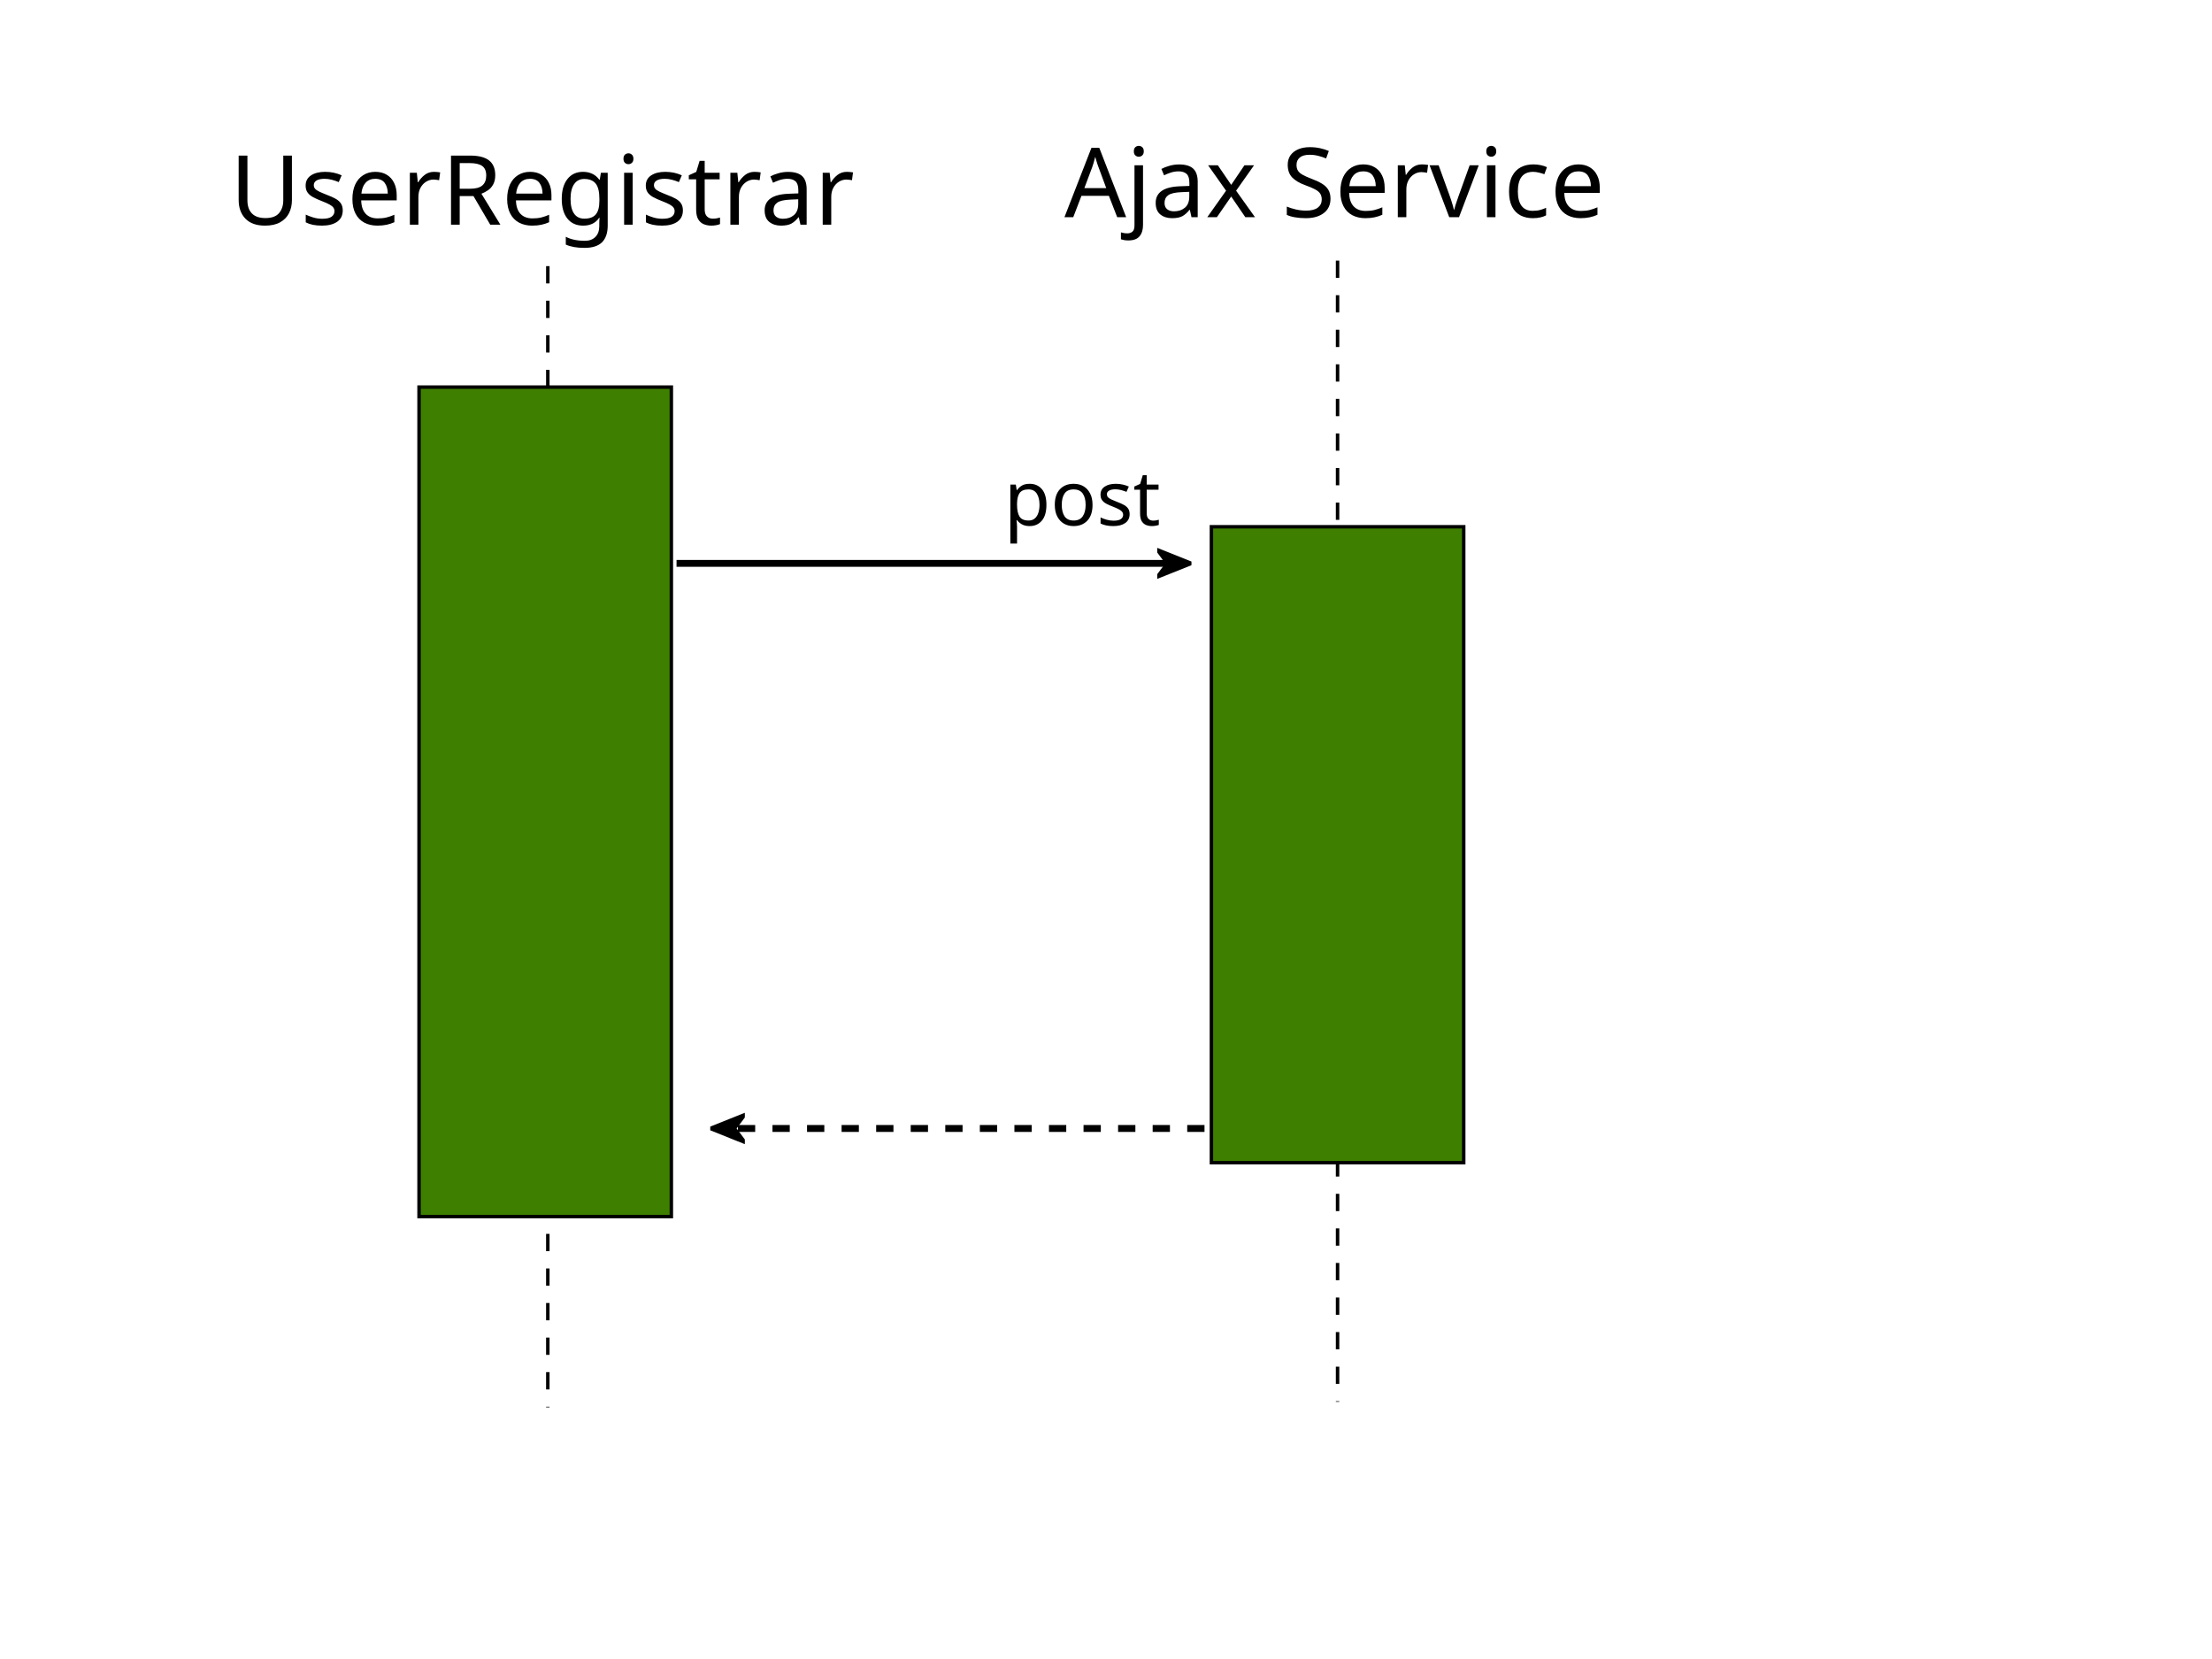
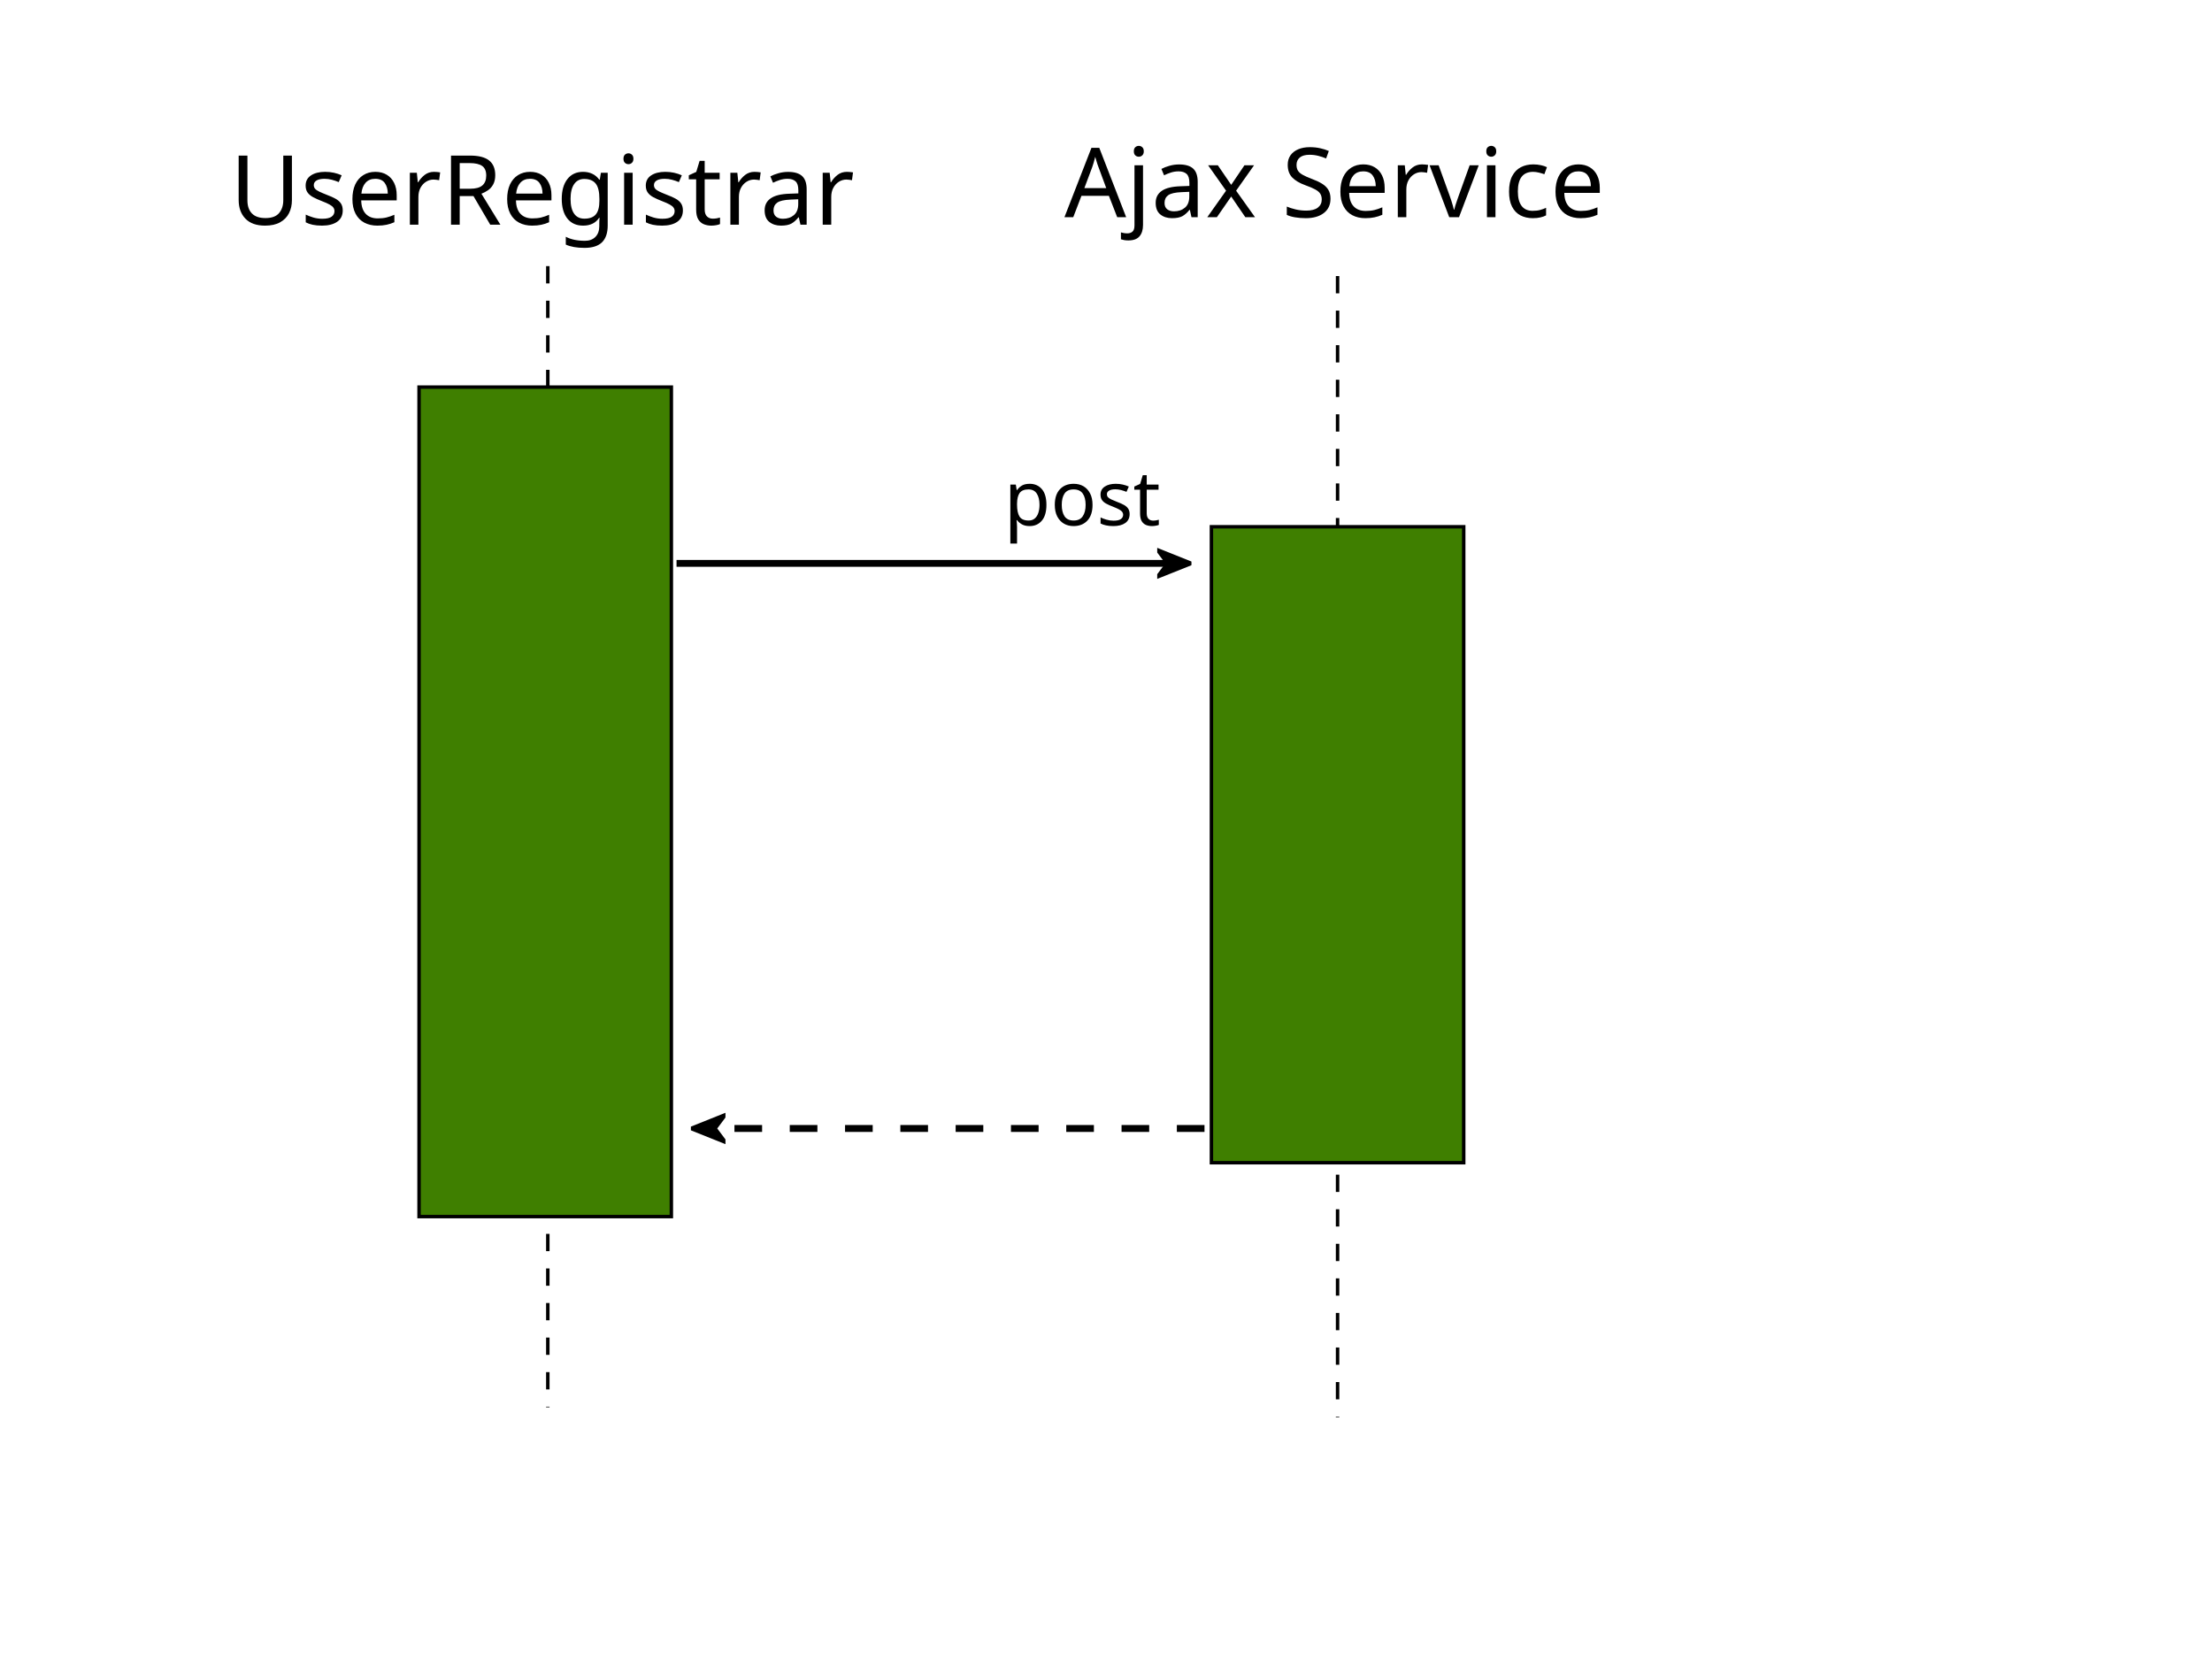
<svg xmlns="http://www.w3.org/2000/svg" width="640" height="480" id="svg3048" version="1.1">
  <defs id="defs3050">
    <marker refY="50" refX="50" markerHeight="5" markerWidth="5" viewBox="0 0 100 100" se_type="rightarrow" orient="auto" markerUnits="strokeWidth" id="se_marker_end_svg_6">
      <path stroke-width="10" stroke="#000000" fill="#000000" d="m100,50l-100,40l30,-40l-30,-40z" id="path3053" />
    </marker>
    <marker refY="50" refX="50" markerHeight="5" markerWidth="5" viewBox="0 0 100 100" se_type="rightarrow" orient="auto" markerUnits="strokeWidth" id="se_marker_end_svg_3">
      <path stroke-width="10" stroke="#000000" fill="#000000" d="m100,50l-100,40l30,-40l-30,-40z" id="path3056" />
    </marker>
  </defs>
  <g id="g3058">
    <line fill="none" x1="158.5" y1="77" x2="158.5" y2="407.183" id="svg_1" stroke-dasharray="5,5" stroke="#000000" />
-     <line x1="387" y1="75.408" x2="387" y2="405.592" id="svg_4" stroke-dasharray="5,5" stroke="#000000" fill="none" />
-     <rect stroke-linejoin="null" stroke-linecap="null" x="350.5" y="152.408" width="73" height="184" id="svg_5" stroke="#000000" fill="#3f7f00" />
    <line stroke-linejoin="null" stroke-linecap="null" x1="195.743" y1="163" x2="339.771" y2="163" id="post-arrow" style="fill:none;stroke:#000000;stroke-width:1.98;marker-end:url(#se_marker_end_svg_6)" />
    <rect stroke-linecap="null" x="121.243" y="112" width="73" height="240" id="svg_2" style="fill:#3f7f00;stroke:#000000;stroke-width:1;stroke-miterlimit:4;stroke-dasharray:none;stroke-linejoin:miter" stroke-linejoin="null" />
-     <line stroke="#000000" stroke-dasharray="5,5" id="post-return-arrow" marker-end="url(#se_marker_end_svg_3)" fill="none" stroke-width="2" stroke-linejoin="null" stroke-linecap="null" x1="348.5" y1="326.5" x2="210.5" y2="326.5" />
+     <line id="post-return-arrow" stroke-linejoin="null" stroke-linecap="null" x1="348.5" y1="326.5" x2="204.896" y2="326.5" style="fill:none;stroke:#000000;stroke-width:2;stroke-dasharray:8,8;marker-end:url(#se_marker_end_svg_3);stroke-miterlimit:4;stroke-dashoffset:0" />
    <text xml:space="preserve" font-size="24" id="svg_7" y="65" x="156.882" stroke-linecap="null" stroke-linejoin="null" style="font-size:28px;font-style:normal;font-variant:normal;font-weight:normal;font-stretch:normal;text-align:center;line-height:125%;writing-mode:lr-tb;text-anchor:middle;fill:#000000;stroke:#000000;stroke-width:0;stroke-dasharray:none;font-family:Gill Sans;-inkscape-font-specification:Gill Sans">UserRegistrar</text>
    <text xml:space="preserve" style="font-size:22px;font-style:normal;font-variant:normal;font-weight:normal;font-stretch:normal;text-align:start;line-height:125%;letter-spacing:0px;word-spacing:0px;writing-mode:lr-tb;text-anchor:start;fill:#000000;fill-opacity:1;stroke:none;font-family:Gill Sans;-inkscape-font-specification:Gill Sans" x="290.449" y="151.995" id="post-text">
      <tspan x="290.449" y="151.995" id="tspan3107">post</tspan>
    </text>
    <text xml:space="preserve" style="font-size:40px;font-style:normal;font-variant:normal;font-weight:normal;font-stretch:normal;text-align:start;line-height:125%;letter-spacing:0px;word-spacing:0px;writing-mode:lr-tb;text-anchor:start;fill:#000000;fill-opacity:1;stroke:none;font-family:Gill Sans;-inkscape-font-specification:Gill Sans" x="0" y="183.679" id="text3103">
      <tspan id="tspan3105" x="0" y="183.679" />
    </text>
    <text style="font-size:28px;font-style:normal;font-variant:normal;font-weight:normal;font-stretch:normal;text-align:center;line-height:125%;writing-mode:lr-tb;text-anchor:middle;fill:#000000;stroke:#000000;stroke-width:0;stroke-dasharray:none;font-family:Gill Sans;-inkscape-font-specification:Gill Sans" stroke-linejoin="null" stroke-linecap="null" x="386.139" y="62.847" id="text3133" font-size="24" xml:space="preserve">Ajax Service</text>
    <text xml:space="preserve" style="font-size:40px;font-style:normal;font-variant:normal;font-weight:normal;font-stretch:normal;text-align:start;line-height:125%;letter-spacing:0px;word-spacing:0px;writing-mode:lr-tb;text-anchor:start;fill:#000000;fill-opacity:1;stroke:none;font-family:Gill Sans;-inkscape-font-specification:Gill Sans" x="279.135" y="91.794" id="text3135">
      <tspan id="tspan3137" x="279.135" y="91.794" />
    </text>
+     <line id="line7680" y2="410.054" x2="387" y1="79.87" x1="387" style="fill:none;stroke:#000000;stroke-dasharray:5, 5" />
+     <rect stroke-linejoin="null" stroke-linecap="null" x="350.5" y="152.408" width="73" height="184" id="post-body" stroke="#000000" fill="#3f7f00" />
  </g>
</svg>
